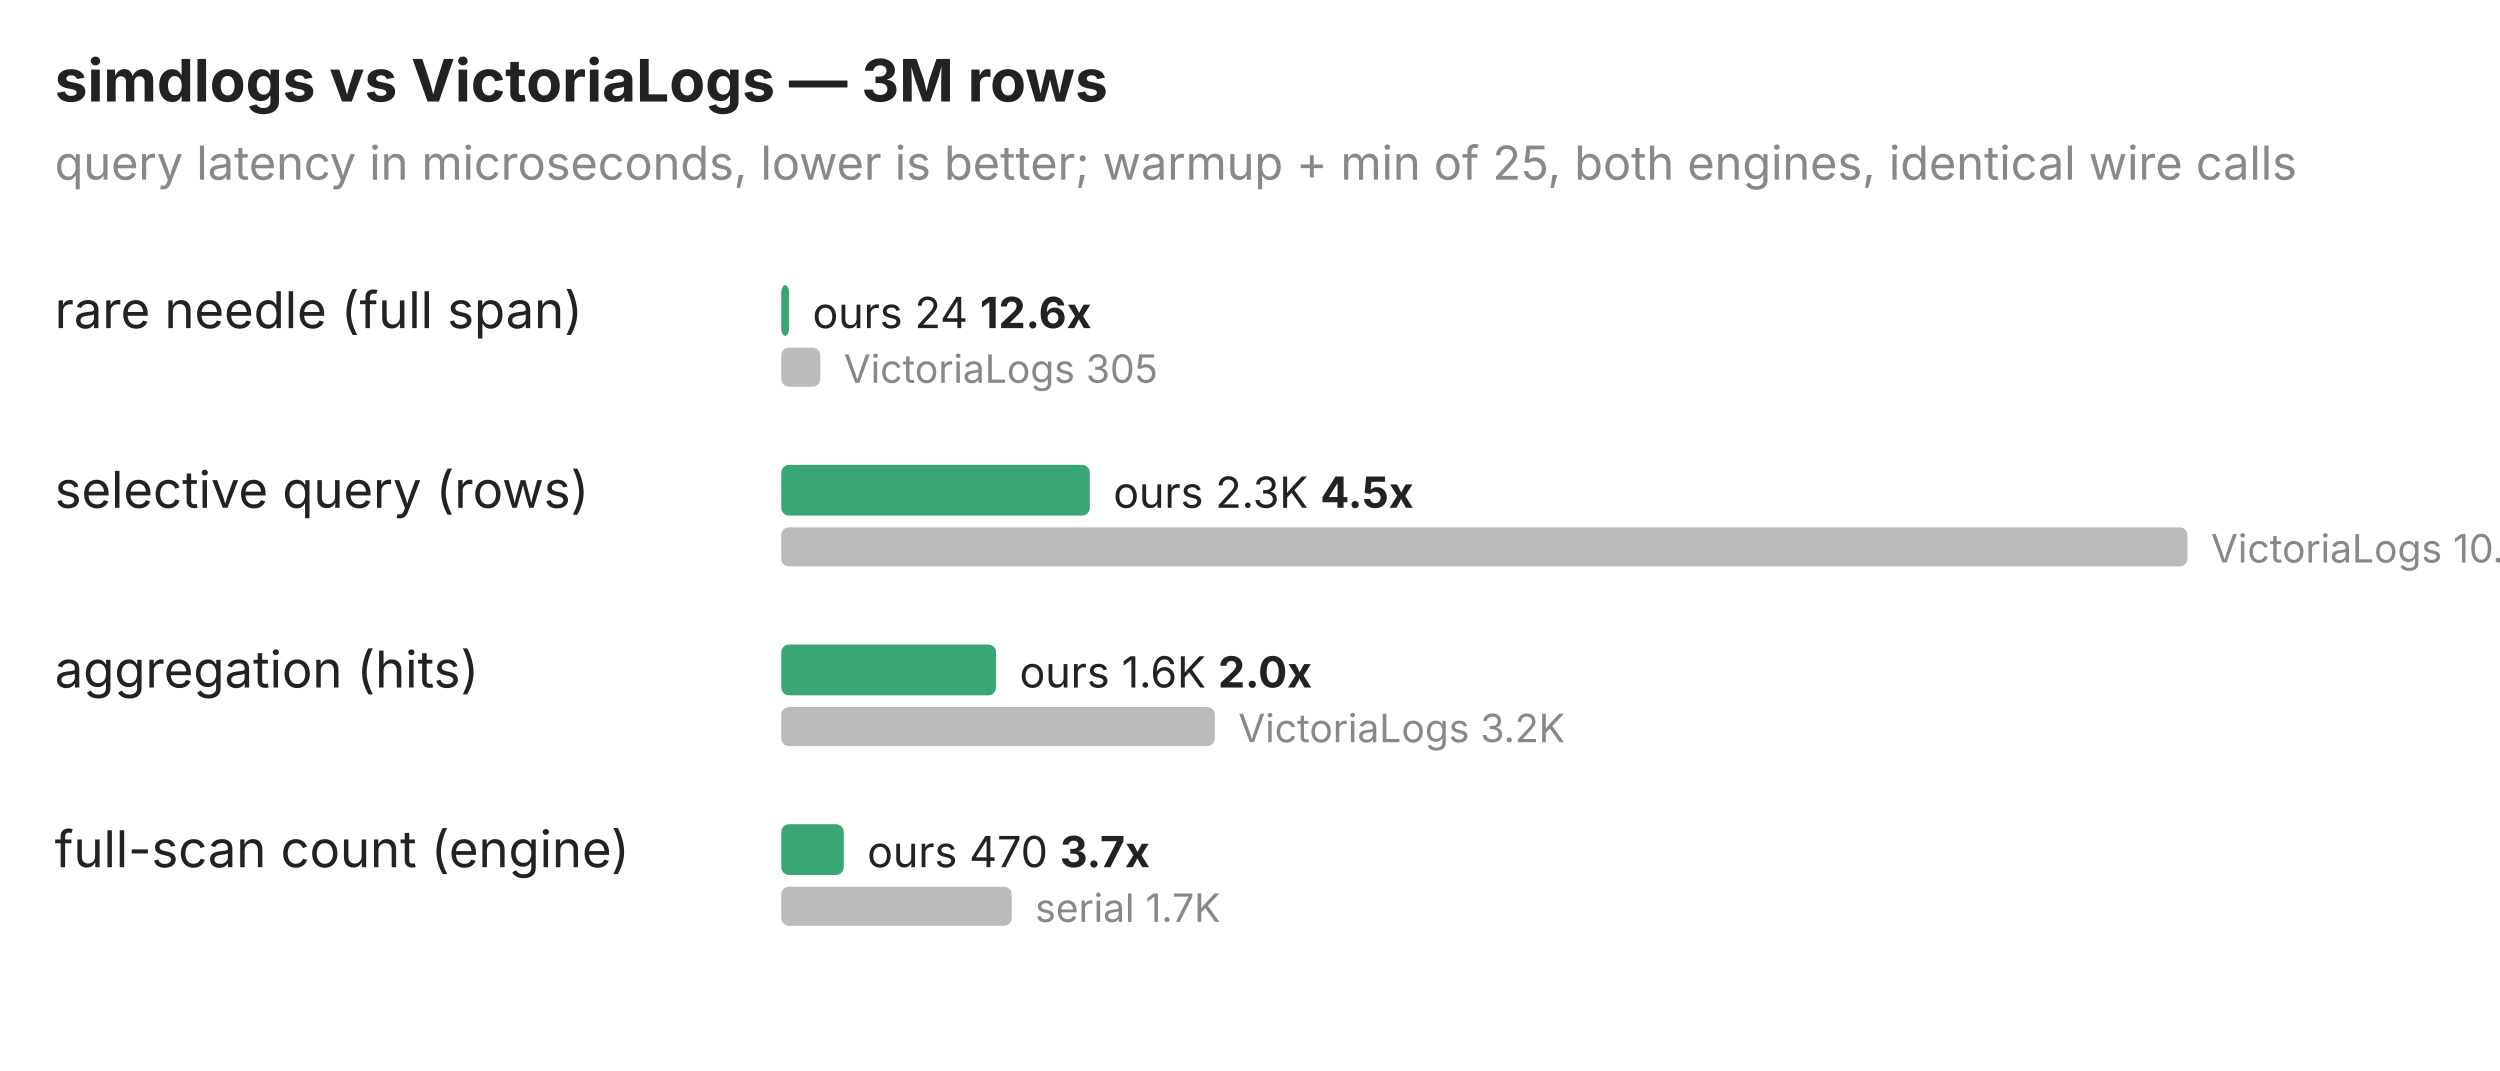
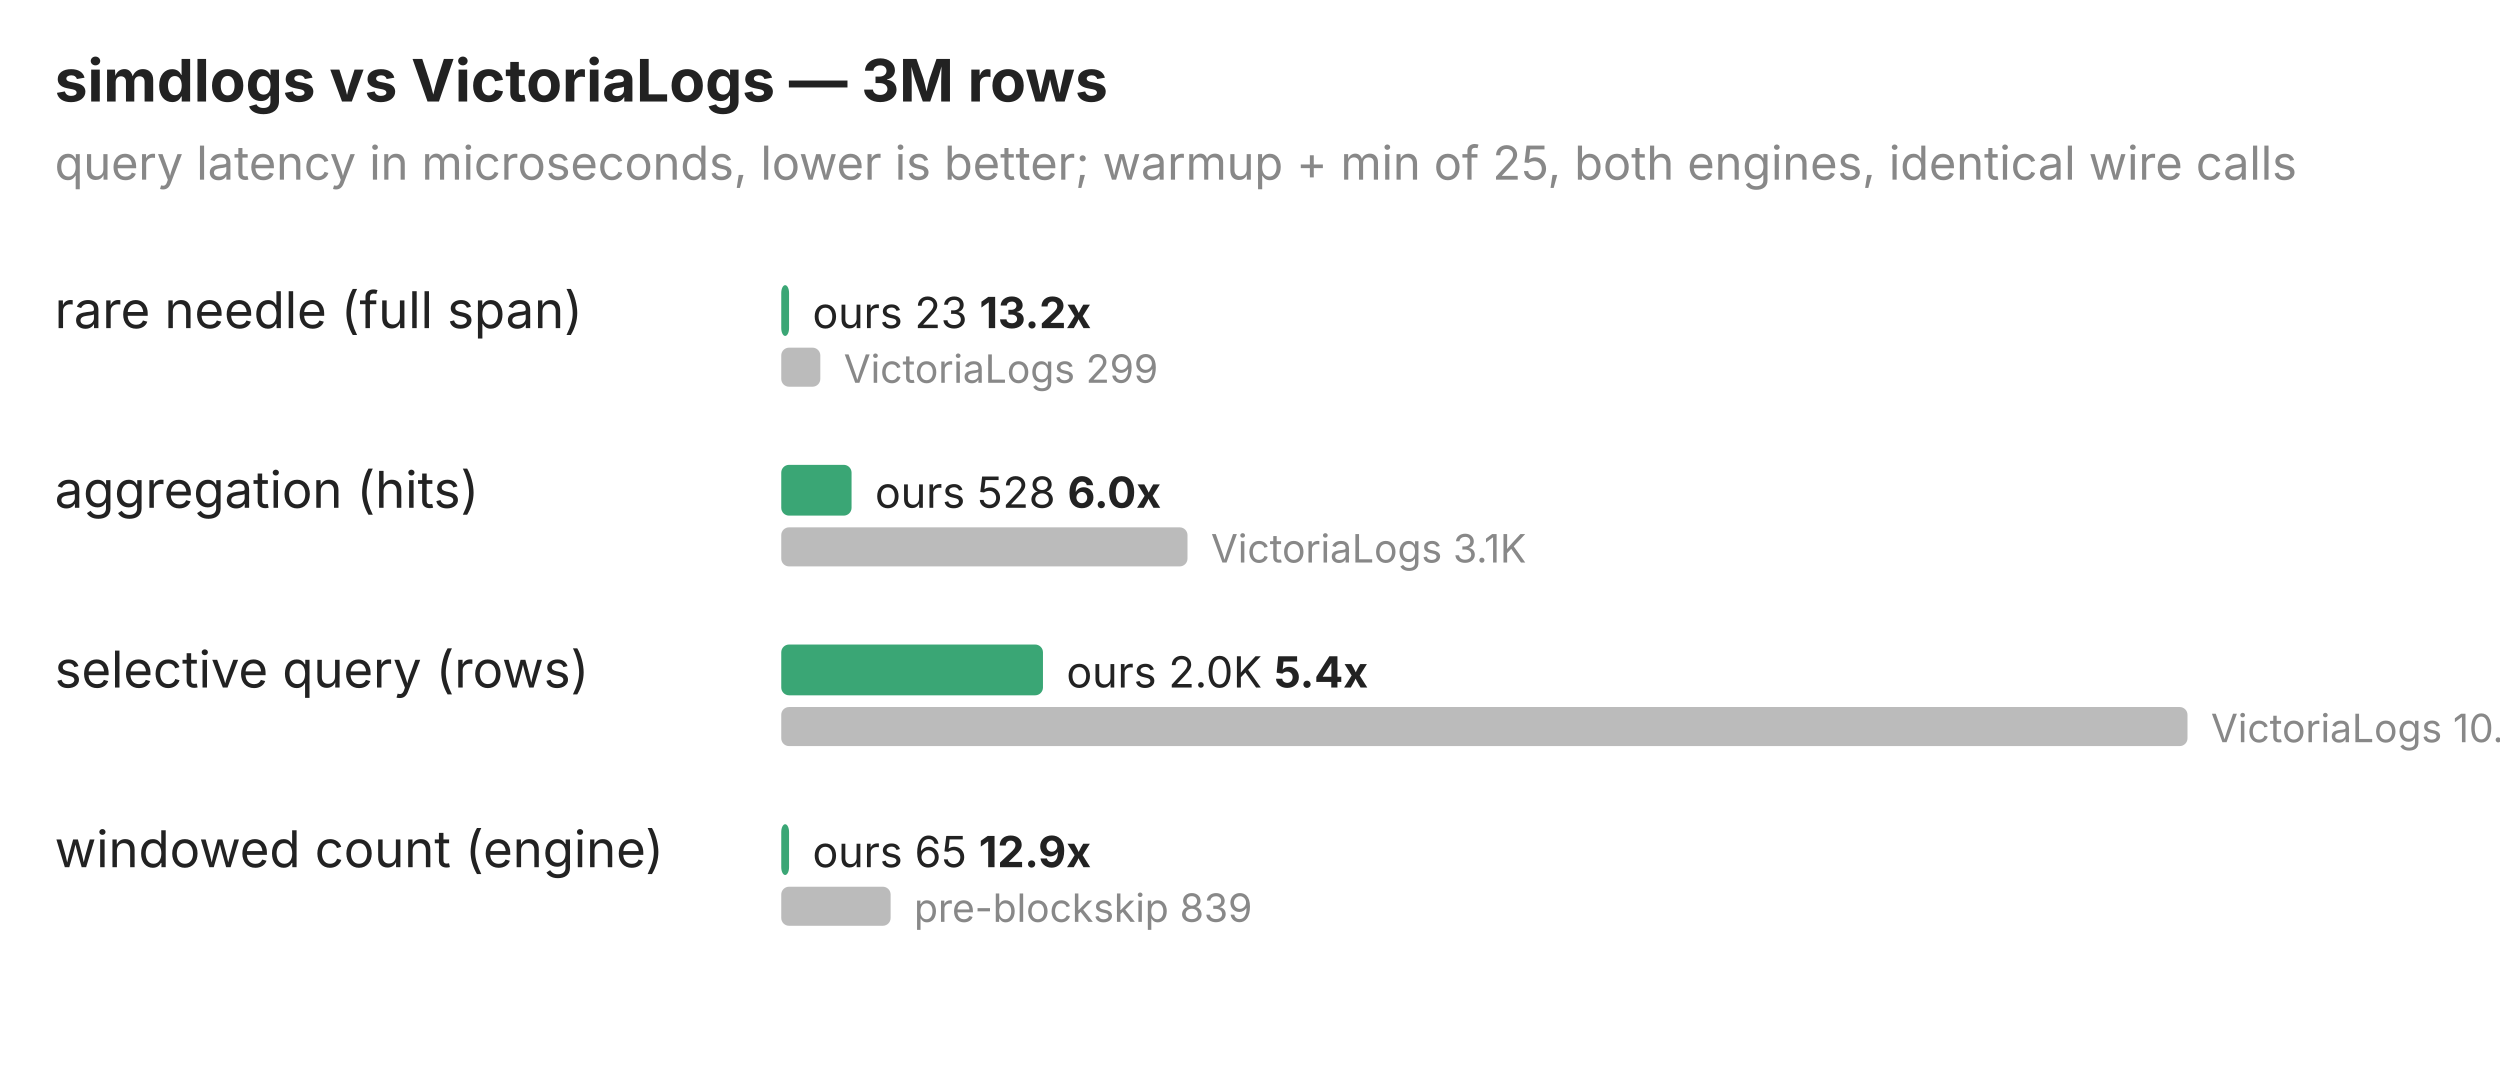
<svg xmlns="http://www.w3.org/2000/svg" width="640" height="274" font-family="system-ui,-apple-system,sans-serif" font-size="13">
  <style>text{fill:#222}.mut{fill:#888}@media(prefers-color-scheme:dark){text{fill:#e0e0e0}.mut{fill:#999}}</style>
  <text x="14" y="26" font-size="15" font-weight="700">simdlogs vs VictoriaLogs — 3M rows</text>
  <text x="14" y="46" class="mut" font-size="12">query latency in microseconds, lower is better; warmup + min of 25, both engines, identical wire calls</text>
  <text x="14" y="84">rare needle (full span)</text>
  <rect x="200" y="73" width="2" height="13" rx="2" fill="#3aa675" />
-   <text x="208" y="84" font-size="11">ours 24  <tspan font-weight="700">12.6x</tspan>
+   <text x="208" y="84" font-size="11">ours 23  <tspan font-weight="700">13.2x</tspan>
  </text>
  <rect x="200" y="89" width="10" height="10" rx="2" fill="#bbb" />
-   <text x="216" y="98" class="mut" font-size="10">VictoriaLogs 305</text>
-   <text x="14" y="130">selective query (rows)</text>
-   <rect x="200" y="119" width="79" height="13" rx="2" fill="#3aa675" />
-   <text x="285" y="130" font-size="11">ours 2.3K  <tspan font-weight="700">4.5x</tspan>
+   <text x="216" y="98" class="mut" font-size="10">VictoriaLogs 299</text>
+   <text x="14" y="130">aggregation (hits)</text>
+   <rect x="200" y="119" width="18" height="13" rx="2" fill="#3aa675" />
+   <text x="224" y="130" font-size="11">ours 528  <tspan font-weight="700">6.0x</tspan>
  </text>
-   <rect x="200" y="135" width="360" height="10" rx="2" fill="#bbb" />
-   <text x="566" y="144" class="mut" font-size="10">VictoriaLogs 10.5K</text>
-   <text x="14" y="176">aggregation (hits)</text>
-   <rect x="200" y="165" width="55" height="13" rx="2" fill="#3aa675" />
-   <text x="261" y="176" font-size="11">ours 1.6K  <tspan font-weight="700">2.0x</tspan>
+   <rect x="200" y="135" width="104" height="10" rx="2" fill="#bbb" />
+   <text x="310" y="144" class="mut" font-size="10">VictoriaLogs 3.1K</text>
+   <text x="14" y="176">selective query (rows)</text>
+   <rect x="200" y="165" width="67" height="13" rx="2" fill="#3aa675" />
+   <text x="273" y="176" font-size="11">ours 2.0K  <tspan font-weight="700">5.4x</tspan>
  </text>
-   <rect x="200" y="181" width="111" height="10" rx="2" fill="#bbb" />
-   <text x="317" y="190" class="mut" font-size="10">VictoriaLogs 3.2K</text>
-   <text x="14" y="222">full-scan count (engine)</text>
-   <rect x="200" y="211" width="16" height="13" rx="2" fill="#3aa675" />
-   <text x="222" y="222" font-size="11">ours 470  <tspan font-weight="700">3.7x</tspan>
+   <rect x="200" y="181" width="360" height="10" rx="2" fill="#bbb" />
+   <text x="566" y="190" class="mut" font-size="10">VictoriaLogs 10.8K</text>
+   <text x="14" y="222">windowed count (engine)</text>
+   <rect x="200" y="211" width="2" height="13" rx="2" fill="#3aa675" />
+   <text x="208" y="222" font-size="11">ours 65  <tspan font-weight="700">12.9x</tspan>
  </text>
-   <rect x="200" y="227" width="59" height="10" rx="2" fill="#bbb" />
-   <text x="265" y="236" class="mut" font-size="10">serial 1.7K</text>
+   <rect x="200" y="227" width="28" height="10" rx="2" fill="#bbb" />
+   <text x="234" y="236" class="mut" font-size="10">pre-blockskip 839</text>
</svg>
